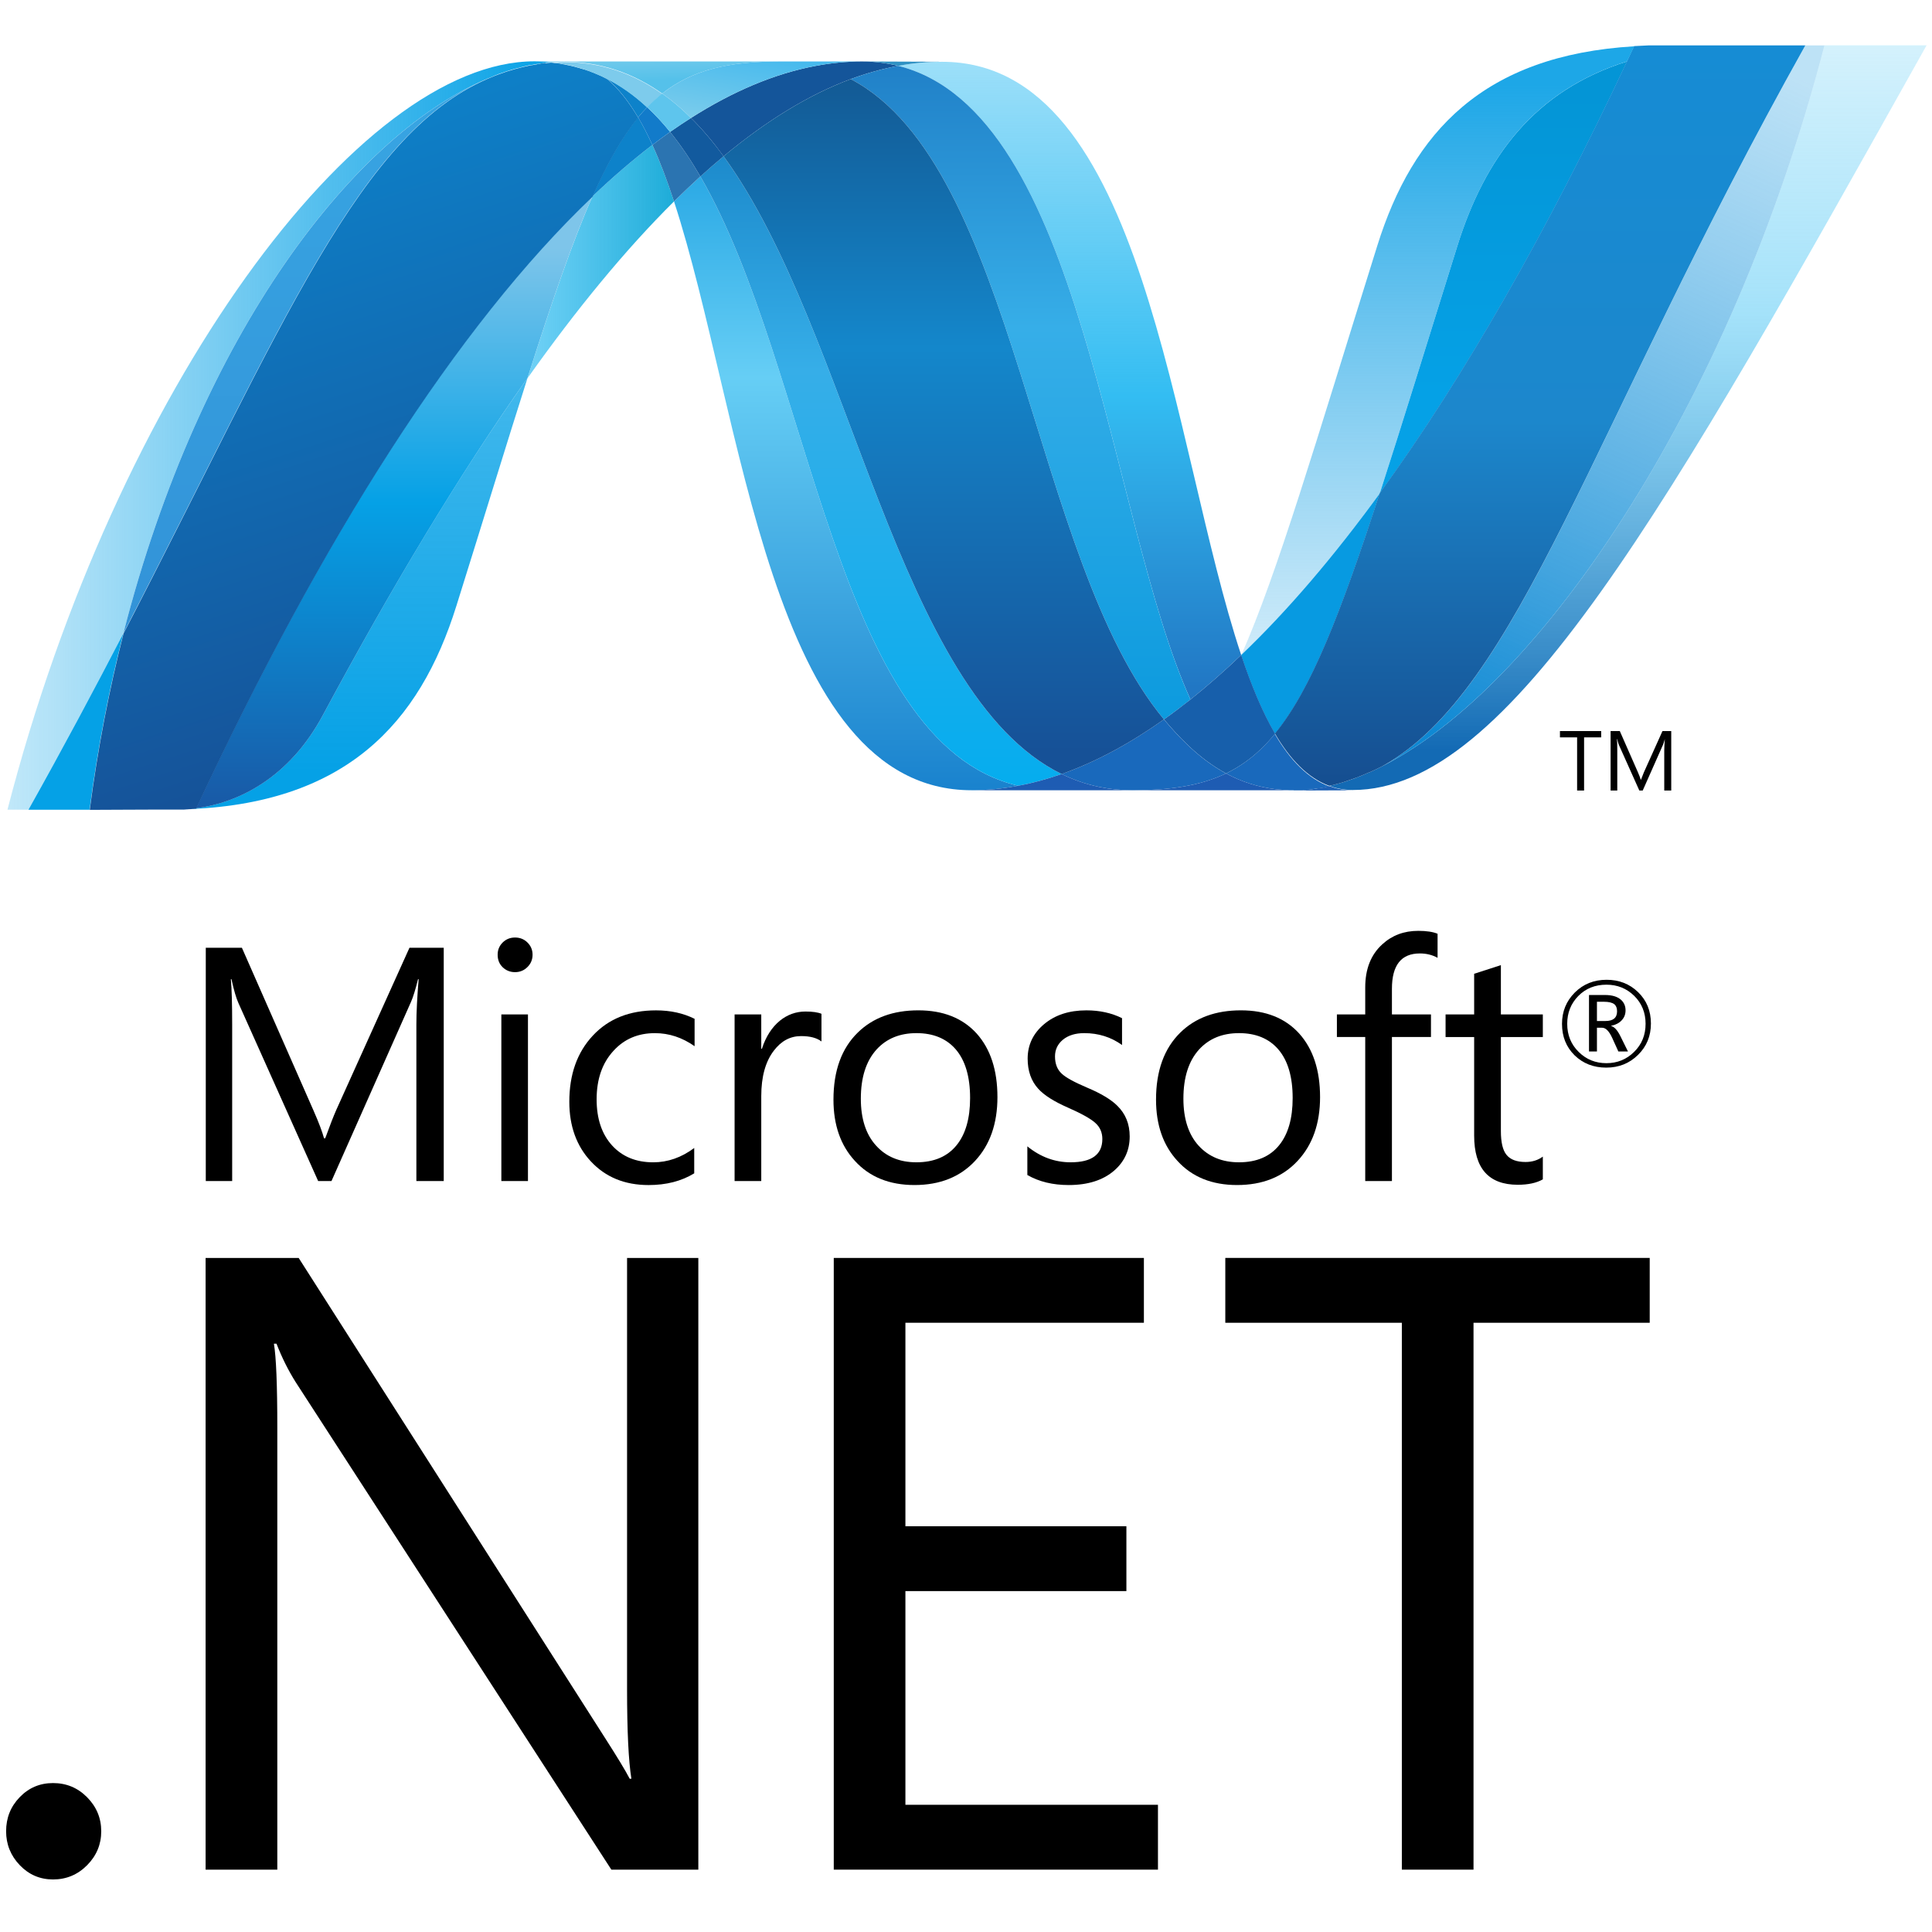
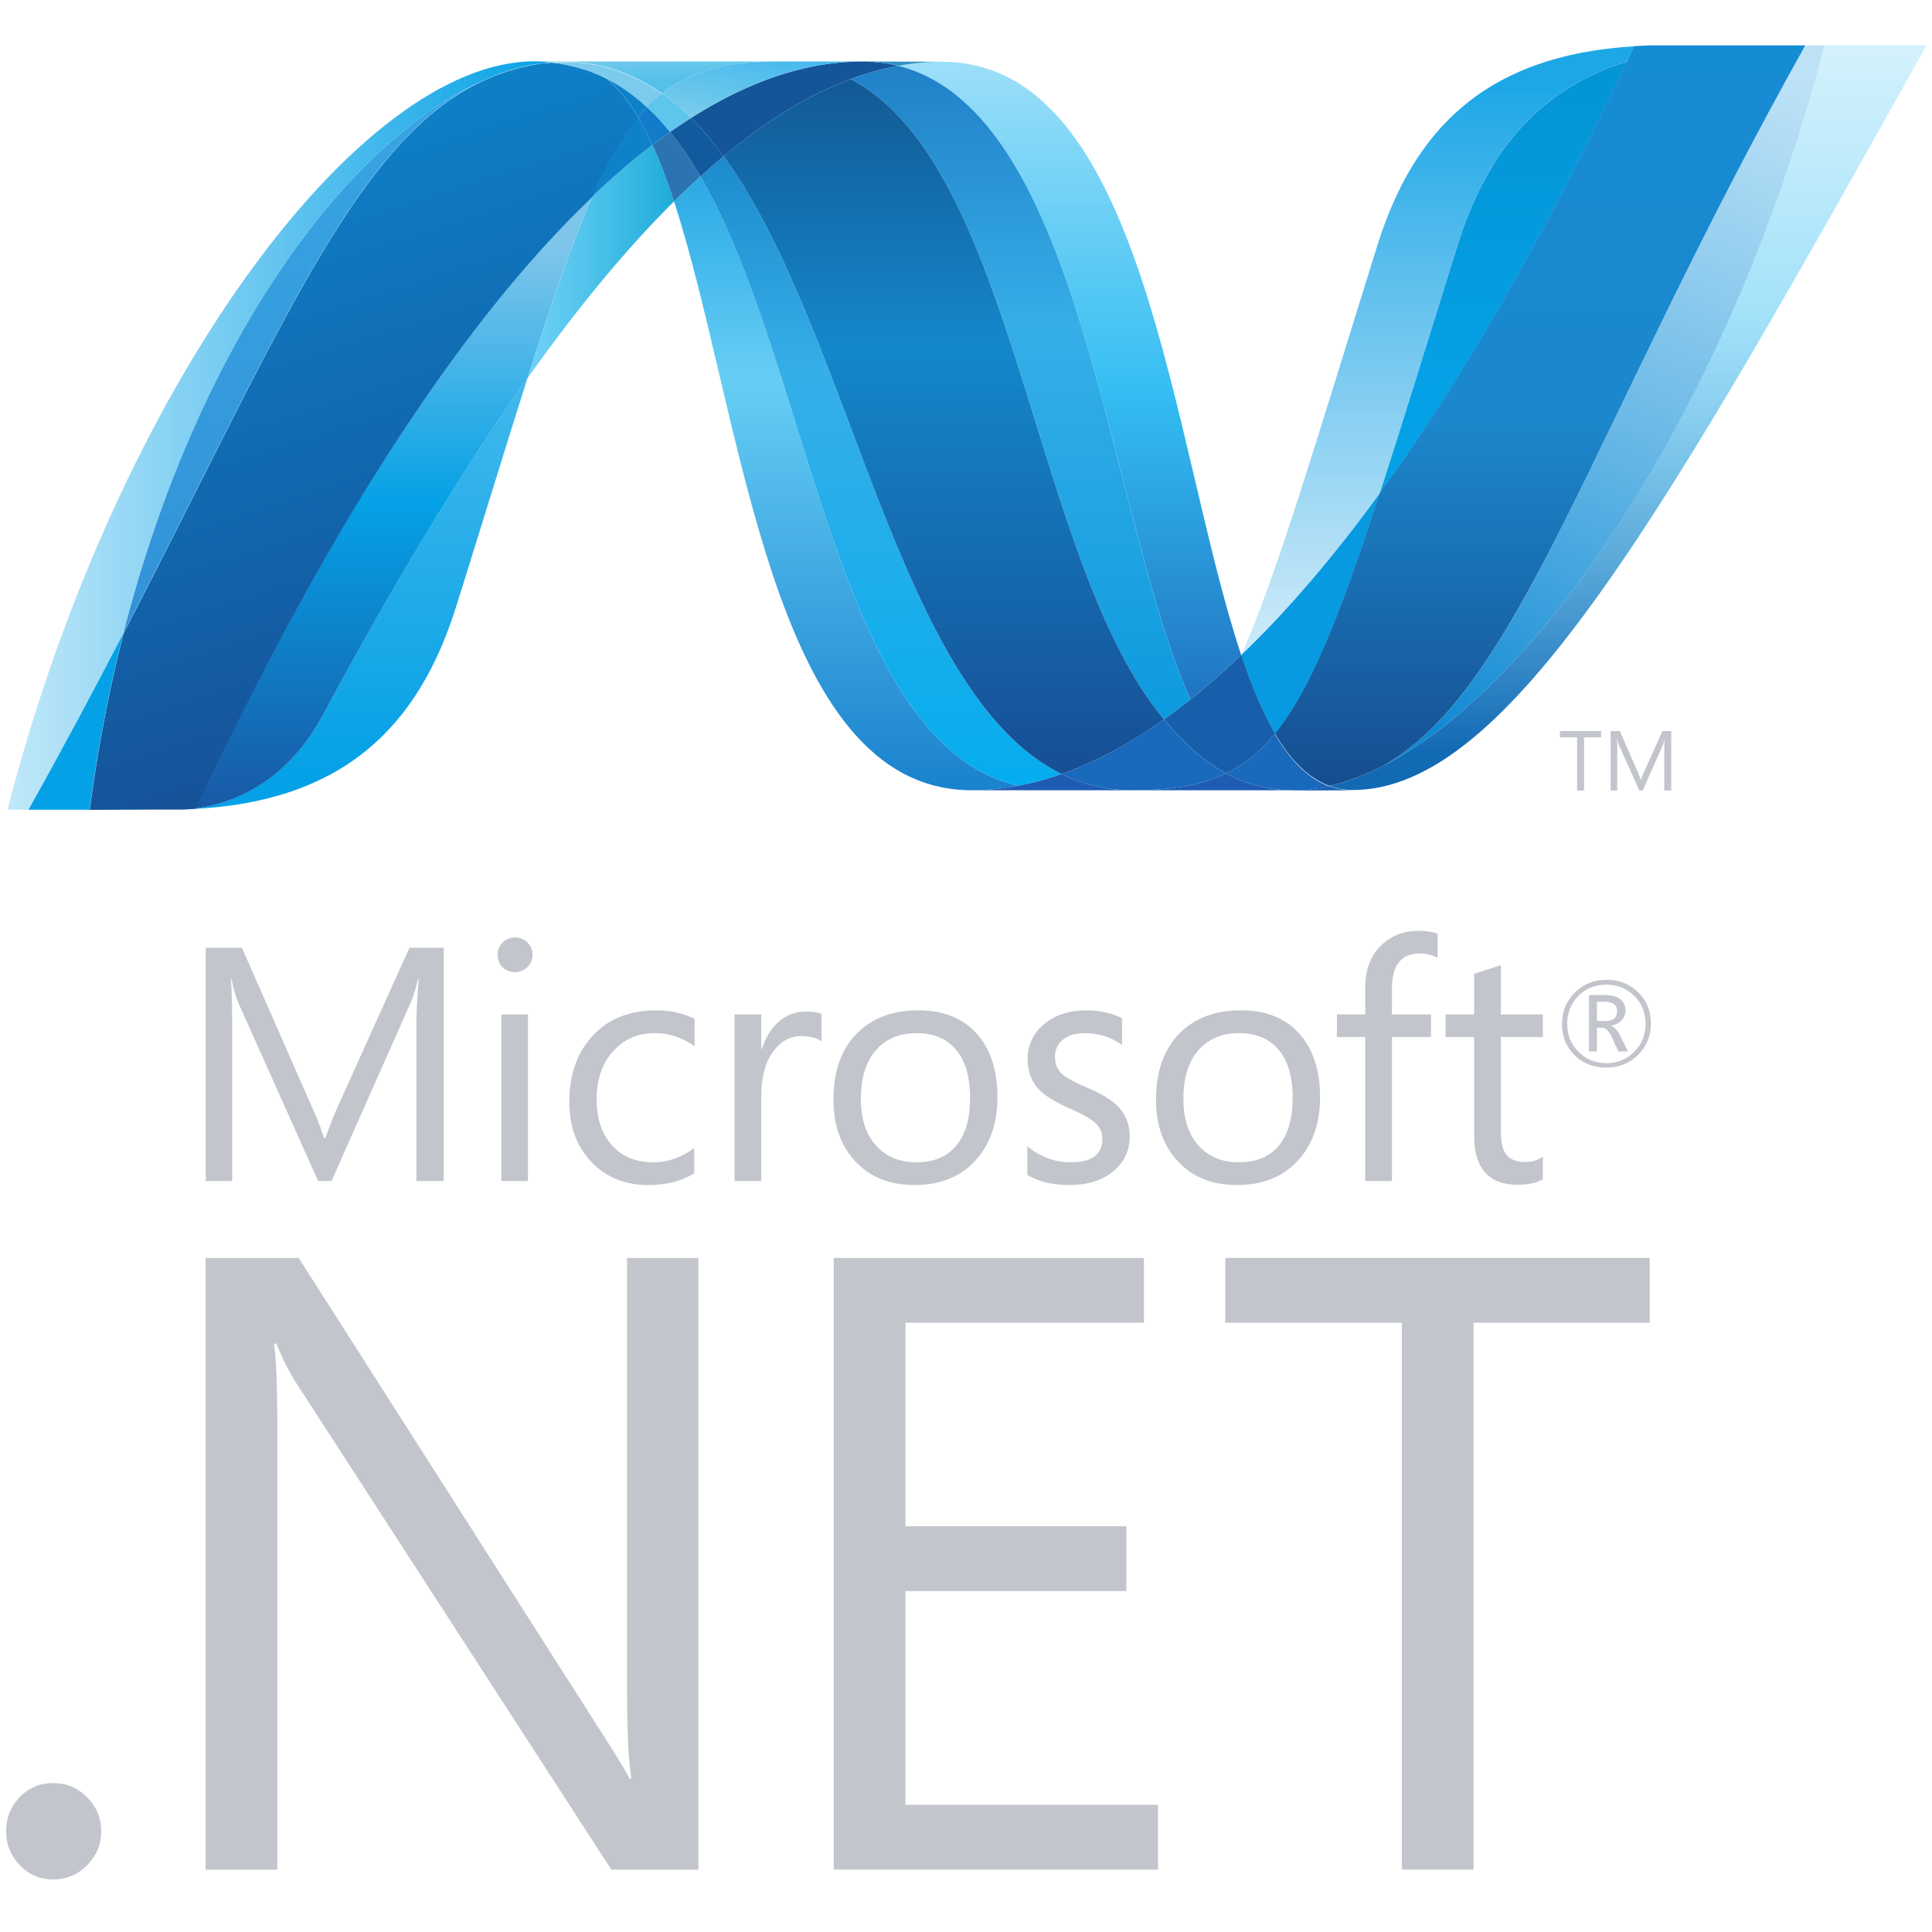
<svg xmlns="http://www.w3.org/2000/svg" width="64px" height="64px" viewBox="0 0 256 244" version="1.1" preserveAspectRatio="xMidYMid">
  <defs>
    <linearGradient x1="49.997%" y1="-19.516%" x2="49.997%" y2="129.625%" id="linearGradient-1">
      <stop stop-color="#0994DC" offset="0%" />
      <stop stop-color="#66CEF5" offset="35.001%" />
      <stop stop-color="#66CEF5" offset="35.001%" />
      <stop stop-color="#127BCA" offset="84.616%" />
      <stop stop-color="#127BCA" offset="84.616%" />
      <stop stop-color="#127BCA" offset="100%" />
    </linearGradient>
    <linearGradient x1="50.001%" y1="-19.516%" x2="50.001%" y2="129.624%" id="linearGradient-2">
      <stop stop-color="#0E76BC" offset="0%" />
      <stop stop-color="#36AEE8" offset="36%" />
      <stop stop-color="#36AEE8" offset="36%" />
      <stop stop-color="#00ADEF" offset="84.616%" />
      <stop stop-color="#00ADEF" offset="84.616%" />
      <stop stop-color="#00ADEF" offset="100%" />
    </linearGradient>
    <linearGradient x1="49.999%" y1="110.922%" x2="49.999%" y2="-6.214%" id="linearGradient-3">
      <stop stop-color="#1C63B7" offset="0%" />
      <stop stop-color="#33BDF2" offset="50%" />
      <stop stop-color="#33BDF2" stop-opacity="0.42" offset="100%" />
    </linearGradient>
    <linearGradient x1="50.001%" y1="-19.515%" x2="50.001%" y2="129.627%" id="linearGradient-4">
      <stop stop-color="#166AB8" offset="0%" />
      <stop stop-color="#36AEE8" offset="39.999%" />
      <stop stop-color="#36AEE8" offset="39.999%" />
      <stop stop-color="#0798DD" offset="84.616%" />
      <stop stop-color="#0798DD" offset="84.616%" />
      <stop stop-color="#0798DD" offset="100%" />
    </linearGradient>
    <linearGradient x1="49.999%" y1="-19.521%" x2="49.999%" y2="129.627%" id="linearGradient-5">
      <stop stop-color="#124379" offset="0%" />
      <stop stop-color="#1487CB" offset="39%" />
      <stop stop-color="#1487CB" offset="39%" />
      <stop stop-color="#165197" offset="78.023%" />
      <stop stop-color="#165197" offset="78.023%" />
      <stop stop-color="#165197" offset="100%" />
    </linearGradient>
    <linearGradient x1="0%" y1="50.001%" x2="100%" y2="50.001%" id="linearGradient-6">
      <stop stop-color="#33BDF2" stop-opacity="0.698" offset="0%" />
      <stop stop-color="#1DACD8" offset="100%" />
    </linearGradient>
    <linearGradient x1="50.01%" y1="94.686%" x2="50.01%" y2="-3.025%" id="linearGradient-7">
      <stop stop-color="#136AB4" offset="0%" />
      <stop stop-color="#59CAF5" stop-opacity="0.549" offset="60%" />
      <stop stop-color="#59CAF5" stop-opacity="0.235" offset="100%" />
    </linearGradient>
    <linearGradient x1="-0.001%" y1="50%" x2="99.999%" y2="50%" id="linearGradient-8">
      <stop stop-color="#05A1E6" stop-opacity="0.247" offset="0%" />
      <stop stop-color="#05A1E6" offset="100%" />
    </linearGradient>
    <linearGradient x1="49.998%" y1="124.314%" x2="49.998%" y2="-9.421%" id="linearGradient-9">
      <stop stop-color="#318ED5" offset="0%" />
      <stop stop-color="#38A7E4" offset="100%" />
    </linearGradient>
    <linearGradient x1="49.999%" y1="91.2%" x2="49.999%" y2="-76.785%" id="linearGradient-10">
      <stop stop-color="#05A1E6" offset="0%" />
      <stop stop-color="#05A1E6" stop-opacity="0.549" offset="100%" />
    </linearGradient>
    <linearGradient x1="50%" y1="100.01%" x2="50%" y2="0.01%" id="linearGradient-11">
      <stop stop-color="#1959A6" offset="0%" />
      <stop stop-color="#05A1E6" offset="50%" />
      <stop stop-color="#05A1E6" offset="50%" />
      <stop stop-color="#7EC5EA" offset="91.759%" />
      <stop stop-color="#7EC5EA" offset="100%" />
    </linearGradient>
    <linearGradient x1="59.804%" y1="94.568%" x2="38.471%" y2="5.755%" id="linearGradient-12">
      <stop stop-color="#165096" offset="0%" />
      <stop stop-color="#0D82CA" offset="100%" />
    </linearGradient>
    <linearGradient x1="49.995%" y1="76.998%" x2="49.995%" y2="-3.299%" id="linearGradient-13">
      <stop stop-color="#05A1E6" offset="0%" />
      <stop stop-color="#0495D6" offset="87.363%" />
      <stop stop-color="#0495D6" offset="100%" />
    </linearGradient>
    <linearGradient x1="65.263%" y1="-4.161%" x2="34.263%" y2="105.844%" id="linearGradient-14">
      <stop stop-color="#38A7E4" stop-opacity="0.329" offset="0%" />
      <stop stop-color="#0E88D3" offset="96.153%" />
      <stop stop-color="#0E88D3" offset="96.153%" />
      <stop stop-color="#0E88D3" offset="100%" />
    </linearGradient>
    <linearGradient x1="50.017%" y1="-0.296%" x2="50.017%" y2="101.882%" id="linearGradient-15">
      <stop stop-color="#168CD4" offset="0%" />
      <stop stop-color="#1C87CC" offset="50%" />
      <stop stop-color="#154B8D" offset="100%" />
    </linearGradient>
    <linearGradient x1="16.674%" y1="205.565%" x2="87.813%" y2="-19.836%" id="linearGradient-16">
      <stop stop-color="#97D6EE" offset="0%" />
      <stop stop-color="#55C1EA" offset="70.329%" />
      <stop stop-color="#55C1EA" offset="100%" />
    </linearGradient>
    <linearGradient x1="6.89%" y1="6.3%" x2="75.783%" y2="116.771%" id="linearGradient-17">
      <stop stop-color="#7ACCEC" offset="0%" />
      <stop stop-color="#3FB7ED" offset="100%" />
    </linearGradient>
    <linearGradient x1="49.997%" y1="6.363%" x2="49.997%" y2="127.961%" id="linearGradient-18">
      <stop stop-color="#1DA7E7" offset="0%" />
      <stop stop-color="#37ABE7" stop-opacity="0" offset="100%" />
    </linearGradient>
  </defs>
  <g>
-     <g transform="translate(26.73418, 116.6582)" fill="#000000">
+     <g transform="translate(26.73418, 116.6582)" fill="#c2c5cc">
      <path d="M187.535,11.347 C187.535,10.918 187.417,10.611 187.175,10.411 C186.907,10.195 186.443,10.08 185.797,10.08 L184.869,10.08 L184.869,12.631 L185.989,12.631 C187.024,12.631 187.535,12.202 187.535,11.347 L187.535,11.347 Z M188.983,16.668 L187.707,16.668 L186.893,14.873 C186.48,13.973 186.038,13.523 185.556,13.523 L184.869,13.523 L184.869,16.668 L183.817,16.668 L183.817,9.184 L185.924,9.184 C186.86,9.184 187.563,9.387 188.046,9.81 C188.455,10.173 188.66,10.64 188.66,11.221 C188.66,11.736 188.493,12.169 188.157,12.529 C187.829,12.893 187.359,13.139 186.758,13.265 L186.758,13.298 C187.175,13.396 187.592,13.854 187.997,14.68 L188.983,16.672 L188.983,16.668 Z M191.314,12.999 C191.314,11.527 190.811,10.284 189.809,9.298 C188.803,8.313 187.576,7.818 186.128,7.818 C184.635,7.818 183.392,8.313 182.407,9.307 C181.421,10.305 180.93,11.539 180.93,12.999 C180.93,14.492 181.441,15.74 182.456,16.733 C183.458,17.727 184.685,18.218 186.128,18.218 C187.563,18.218 188.79,17.723 189.801,16.717 C190.811,15.727 191.314,14.484 191.314,12.999 L191.314,12.999 Z M192.021,12.967 C192.021,14.62 191.453,16.006 190.312,17.122 C189.171,18.247 187.772,18.807 186.099,18.807 C184.415,18.807 183.016,18.255 181.903,17.171 C180.791,16.071 180.239,14.689 180.239,13.012 C180.239,11.372 180.803,9.994 181.932,8.861 C183.061,7.733 184.468,7.168 186.149,7.168 C187.797,7.168 189.179,7.708 190.3,8.784 C191.449,9.888 192.021,11.278 192.021,12.967 L192.021,12.967 Z" />
      <path d="M32.065,33.836 L28.438,33.836 L28.438,13.077 C28.438,11.438 28.546,9.442 28.739,7.086 L28.657,7.086 C28.317,8.464 28.006,9.462 27.733,10.08 L17.19,33.836 L15.423,33.836 L4.859,10.252 C4.561,9.593 4.25,8.534 3.935,7.086 L3.856,7.086 C3.968,8.325 4.03,10.333 4.03,13.118 L4.03,33.836 L0.533,33.836 L0.533,2.923 L5.318,2.923 L14.802,24.479 C15.517,26.103 15.98,27.338 16.204,28.18 L16.355,28.18 C16.972,26.491 17.463,25.224 17.835,24.389 L27.524,2.923 L32.063,2.923 L32.063,33.836 L32.065,33.836 Z" />
      <path d="M43.223,33.835 L39.698,33.835 L39.698,11.759 L43.223,11.759 L43.223,33.835 L43.223,33.835 Z M43.833,3.846 C43.833,4.496 43.604,5.04 43.15,5.486 C42.704,5.932 42.152,6.157 41.506,6.157 C40.876,6.157 40.328,5.941 39.878,5.511 C39.428,5.077 39.207,4.525 39.207,3.846 C39.207,3.208 39.43,2.664 39.878,2.223 C40.328,1.781 40.876,1.568 41.506,1.568 C42.152,1.568 42.704,1.781 43.15,2.223 C43.604,2.664 43.833,3.208 43.833,3.846 L43.833,3.846 Z" />
      <path d="M65.254,32.814 C63.56,33.853 61.54,34.368 59.205,34.368 C56.04,34.368 53.492,33.317 51.545,31.219 C49.656,29.182 48.703,26.553 48.703,23.33 C48.703,19.715 49.738,16.787 51.823,14.562 C53.897,12.333 56.686,11.221 60.195,11.221 C62.113,11.221 63.814,11.597 65.303,12.341 L65.303,15.969 C63.655,14.811 61.913,14.239 60.043,14.239 C57.794,14.239 55.966,15.024 54.547,16.591 C53.07,18.194 52.322,20.337 52.322,23.011 C52.322,25.58 53.005,27.612 54.363,29.113 C55.725,30.606 57.537,31.354 59.823,31.354 C61.753,31.354 63.56,30.72 65.254,29.457 L65.254,32.814 L65.254,32.814 Z" />
      <path d="M82.115,15.341 C81.494,14.863 80.598,14.629 79.416,14.629 C77.981,14.629 76.774,15.272 75.797,16.568 C74.689,18.016 74.137,20.02 74.137,22.58 L74.137,33.834 L70.603,33.834 L70.603,11.759 L74.137,11.759 L74.137,16.31 L74.222,16.31 C74.741,14.699 75.543,13.46 76.614,12.581 C77.616,11.779 78.749,11.374 79.996,11.374 C80.937,11.374 81.636,11.476 82.115,11.675 L82.115,15.339 L82.115,15.341 Z" />
      <path d="M101.809,22.837 C101.809,20.012 101.171,17.852 99.895,16.372 C98.656,14.949 96.926,14.237 94.697,14.237 C92.501,14.237 90.738,14.957 89.421,16.396 C88.027,17.934 87.331,20.106 87.331,22.924 C87.331,25.565 87.994,27.639 89.331,29.119 C90.66,30.608 92.452,31.352 94.697,31.352 C97.02,31.352 98.799,30.596 100.017,29.091 C101.212,27.618 101.809,25.537 101.809,22.837 M105.432,22.713 C105.432,26.23 104.439,29.056 102.459,31.175 C100.472,33.301 97.797,34.365 94.435,34.365 C91.123,34.365 88.485,33.301 86.55,31.175 C84.657,29.126 83.704,26.418 83.704,23.053 C83.704,19.212 84.779,16.252 86.939,14.15 C88.935,12.199 91.605,11.217 94.951,11.217 C98.243,11.217 100.815,12.244 102.668,14.276 C104.504,16.321 105.432,19.135 105.432,22.713" />
      <path d="M122.956,27.929 C122.956,29.737 122.281,31.234 120.927,32.428 C119.451,33.72 117.423,34.366 114.871,34.366 C112.781,34.366 110.949,33.929 109.395,33.037 L109.395,29.238 C111.125,30.645 113.034,31.352 115.132,31.352 C117.93,31.352 119.332,30.322 119.332,28.269 C119.332,27.406 119.025,26.69 118.404,26.138 C117.782,25.574 116.576,24.899 114.781,24.11 C112.932,23.3 111.615,22.47 110.838,21.607 C109.906,20.584 109.435,19.255 109.435,17.619 C109.435,15.787 110.168,14.262 111.615,13.047 C113.067,11.828 114.932,11.219 117.222,11.219 C118.977,11.219 120.547,11.563 121.942,12.254 L121.942,15.812 C120.486,14.761 118.821,14.237 116.932,14.237 C115.762,14.237 114.822,14.528 114.122,15.096 C113.415,15.677 113.059,16.417 113.059,17.321 C113.059,18.298 113.357,19.059 113.946,19.603 C114.47,20.106 115.582,20.719 117.259,21.435 C119.144,22.224 120.506,23.042 121.336,23.881 C122.412,24.94 122.956,26.289 122.956,27.929" />
      <path d="M144.55,22.837 C144.55,20.012 143.912,17.852 142.632,16.372 C141.397,14.949 139.663,14.237 137.439,14.237 C135.242,14.237 133.48,14.957 132.155,16.396 C130.764,17.934 130.073,20.106 130.073,22.924 C130.073,25.565 130.736,27.639 132.061,29.119 C133.406,30.608 135.198,31.352 137.439,31.352 C139.765,31.352 141.54,30.596 142.759,29.091 C143.953,27.618 144.55,25.537 144.55,22.837 M148.182,22.713 C148.182,26.23 147.18,29.056 145.197,31.175 C143.217,33.301 140.543,34.365 137.181,34.365 C133.864,34.365 131.226,33.301 129.292,31.175 C127.398,29.126 126.446,26.418 126.446,23.053 C126.446,19.212 127.529,16.252 129.677,14.15 C131.672,12.199 134.347,11.217 137.696,11.217 C140.988,11.217 143.557,12.244 145.405,14.276 C147.246,16.321 148.182,19.135 148.182,22.713" />
      <path d="M163.752,4.258 C163.057,3.874 162.284,3.678 161.405,3.678 C158.931,3.678 157.704,5.236 157.704,8.356 L157.704,11.759 L162.877,11.759 L162.877,14.752 L157.704,14.752 L157.704,33.835 L154.166,33.835 L154.166,14.752 L150.412,14.752 L150.412,11.759 L154.166,11.759 L154.166,8.181 C154.166,5.751 154.911,3.845 156.424,2.471 C157.72,1.277 159.307,0.684 161.192,0.684 C162.284,0.684 163.135,0.815 163.752,1.069 L163.752,4.258 L163.752,4.258 Z" />
      <path d="M177.699,33.613 C176.864,34.092 175.752,34.329 174.378,34.329 C170.525,34.329 168.599,32.157 168.599,27.814 L168.599,14.756 L164.812,14.756 L164.812,11.758 L168.599,11.758 L168.599,6.372 C169.728,6.016 170.902,5.628 172.141,5.227 L172.141,11.758 L177.699,11.758 L177.699,14.756 L172.141,14.756 L172.141,27.213 C172.141,28.693 172.383,29.752 172.889,30.366 C173.401,31 174.235,31.311 175.413,31.311 C176.292,31.311 177.052,31.075 177.699,30.599 L177.699,33.613 L177.699,33.613 Z" />
    </g>
-     <g transform="translate(0, 160.4051)" fill="#000000">
+     <g transform="translate(0, 160.4051)" fill="#c3c5cc">
      <path d="M13.414,76.248 C13.414,77.977 12.797,79.474 11.55,80.738 C10.306,81.998 8.797,82.632 7.026,82.632 C5.296,82.632 3.824,81.998 2.618,80.738 C1.411,79.474 0.81,77.977 0.81,76.248 C0.81,74.469 1.411,72.968 2.618,71.725 C3.824,70.477 5.296,69.86 7.026,69.86 C8.797,69.86 10.306,70.486 11.55,71.749 C12.797,73.013 13.414,74.514 13.414,76.248" />
      <path d="M92.531,81.332 L81.007,81.332 L39.174,16.728 C38.196,15.174 37.354,13.485 36.638,11.64 L36.294,11.64 C36.592,13.37 36.745,17.083 36.745,22.772 L36.745,81.332 L27.244,81.332 L27.244,0.279 L39.575,0.279 L80.156,63.865 C81.772,66.388 82.875,68.196 83.436,69.284 L83.662,69.284 C83.285,66.952 83.089,62.977 83.089,57.366 L83.089,0.279 L92.532,0.279 L92.532,81.332 L92.531,81.332 Z" />
      <path d="M153.436,81.332 L110.478,81.332 L110.478,0.279 L151.571,0.279 L151.571,8.867 L119.971,8.867 L119.971,35.83 L149.253,35.83 L149.253,44.423 L119.971,44.423 L119.971,72.739 L153.436,72.739 L153.436,81.332 L153.436,81.332 Z" />
      <path d="M218.595,8.868 L195.248,8.868 L195.248,81.333 L185.751,81.333 L185.751,8.868 L162.359,8.868 L162.359,0.276 L218.595,0.276 L218.595,8.868 L218.595,8.868 Z" />
    </g>
    <g transform="translate(0.810127, 0)">
      <path d="M88.499,20.689 C97.664,48.715 101.136,98.711 127.936,98.711 L127.936,98.711 C129.977,98.711 132.038,98.511 134.107,98.117 L134.107,98.117 C109.745,92.437 106.858,42.985 91.992,17.376 L91.992,17.376 C90.826,18.435 89.669,19.539 88.499,20.689" fill="url(#linearGradient-1)" />
      <path d="M91.992,17.376 C106.858,42.985 109.745,92.437 134.107,98.117 L134.107,98.117 C136.021,97.766 137.939,97.234 139.861,96.563 L139.861,96.563 C117.994,85.849 111.949,37.828 95.067,14.709 L95.067,14.709 C94.045,15.56 93.019,16.452 91.992,17.376" fill="url(#linearGradient-2)" />
      <path d="M113.411,2.145 C111.375,2.145 109.309,2.345 107.236,2.739 C101.813,3.761 96.304,6.096 90.751,9.629 C92.268,11.126 93.711,12.84 95.069,14.709 C100.717,10.022 106.328,6.558 111.919,4.477 C114.016,3.7 116.106,3.115 118.204,2.73 C116.691,2.346 115.096,2.145 113.411,2.145" fill="#14559A" />
      <path d="M156.931,86.687 C159.168,84.908 161.41,82.941 163.655,80.794 C154.343,52.898 151.01,2.187 124.022,2.187 C122.092,2.187 120.145,2.367 118.202,2.726 C142.785,8.841 145.934,62.325 156.931,86.687" fill="url(#linearGradient-3)" />
      <path d="M118.203,2.728 C116.69,2.344 115.095,2.144 113.41,2.144 L124.023,2.183 C122.093,2.183 120.146,2.363 118.203,2.727" fill="#3092C4" />
      <path d="M156.46,92.613 C155.405,91.607 154.403,90.503 153.417,89.325 C148.878,92.539 144.355,94.977 139.86,96.563 C141.459,97.345 143.136,97.925 144.915,98.285 C146.293,98.567 147.721,98.711 149.221,98.711 C154.264,98.711 158.251,98.114 161.646,96.486 C159.777,95.476 158.063,94.167 156.46,92.613" fill="#1969BC" />
      <path d="M111.917,4.481 C133.935,15.997 135.849,68.149 153.418,89.325 L153.418,89.325 C154.596,88.495 155.762,87.615 156.927,86.687 L156.927,86.687 C145.93,62.325 142.785,8.836 118.207,2.726 L118.207,2.726 C116.109,3.119 114.015,3.7 111.917,4.481" fill="url(#linearGradient-4)" />
      <path d="M95.067,14.709 C111.949,37.828 117.994,85.849 139.861,96.563 L139.861,96.563 C144.356,94.977 148.879,92.539 153.418,89.325 L153.418,89.325 C135.849,68.149 133.935,15.997 111.917,4.481 L111.917,4.481 C106.326,6.559 100.715,10.022 95.067,14.709" fill="url(#linearGradient-5)" />
      <path d="M77.698,20.014 C75.052,25.997 72.349,33.861 69.081,44.126 C75.58,34.969 82.058,27.08 88.499,20.689 C87.612,17.961 86.659,15.446 85.632,13.204 C82.998,15.22 80.344,17.49 77.698,20.014" fill="url(#linearGradient-6)" />
      <path d="M87.979,11.479 C87.202,12.035 86.421,12.604 85.635,13.205 C86.662,15.446 87.61,17.961 88.498,20.689 C89.667,19.544 90.829,18.436 91.99,17.376 C90.743,15.233 89.418,13.254 87.979,11.479" fill="#2B74B1" />
      <path d="M90.751,9.629 C89.826,10.214 88.906,10.832 87.978,11.478 C89.417,13.253 90.742,15.232 91.994,17.379 C93.021,16.451 94.047,15.555 95.069,14.709 C93.712,12.84 92.268,11.126 90.751,9.629" fill="#125A9E" />
      <path d="M240.937,0.011 C228.484,48.036 202.474,86.609 180.668,96.334 L180.626,96.334 C180.23,96.514 179.837,96.678 179.449,96.837 C179.395,96.87 179.346,96.874 179.305,96.893 C179.191,96.939 179.084,96.975 178.97,97.021 C178.916,97.053 178.868,97.064 178.819,97.083 C178.635,97.149 178.455,97.204 178.275,97.276 C178.197,97.309 178.124,97.329 178.05,97.355 C177.968,97.387 177.874,97.417 177.78,97.443 C177.698,97.475 177.612,97.499 177.518,97.535 C177.44,97.567 177.358,97.581 177.285,97.613 C177.125,97.659 176.979,97.698 176.819,97.754 C176.753,97.754 176.692,97.789 176.623,97.807 C176.524,97.839 176.414,97.862 176.307,97.892 C176.234,97.924 176.173,97.935 176.095,97.951 C175.984,97.983 175.862,98.013 175.751,98.039 C175.604,98.071 175.473,98.101 175.334,98.131 C176.32,98.495 177.346,98.679 178.455,98.679 C199.132,98.679 219.98,61.623 254.477,1.84741111e-13 L240.932,1.84741111e-13 L240.937,0.011 Z" fill="url(#linearGradient-7)" />
      <path d="M64.591,4.094 C64.604,4.094 64.62,4.062 64.628,4.062 C64.645,4.062 64.67,4.062 64.678,4.03 L64.704,4.03 C64.818,3.991 64.924,3.945 65.039,3.902 C65.068,3.902 65.084,3.902 65.105,3.87 C65.134,3.87 65.162,3.837 65.191,3.833 C65.313,3.794 65.436,3.748 65.551,3.706 L65.57,3.706 C65.844,3.624 66.098,3.522 66.363,3.427 C66.401,3.427 66.437,3.395 66.482,3.395 C66.592,3.359 66.707,3.32 66.821,3.294 C66.875,3.261 66.928,3.261 66.977,3.244 C67.095,3.209 67.21,3.169 67.32,3.143 C67.37,3.143 67.414,3.11 67.451,3.107 C67.831,3.002 68.208,2.904 68.588,2.813 C68.641,2.813 68.686,2.78 68.743,2.777 C68.854,2.745 68.956,2.728 69.075,2.711 C69.124,2.679 69.181,2.679 69.238,2.662 C69.349,2.63 69.455,2.626 69.574,2.6 L69.651,2.6 C69.88,2.553 70.114,2.515 70.343,2.472 L70.482,2.472 C70.592,2.44 70.69,2.436 70.801,2.416 C70.861,2.416 70.923,2.384 70.981,2.384 C71.083,2.384 71.185,2.351 71.287,2.338 C71.341,2.338 71.393,2.338 71.455,2.305 C71.696,2.273 71.946,2.26 72.199,2.24 C71.484,2.171 70.747,2.125 69.999,2.125 C46.713,2.125 14.629,45.332 0.177,101.286 L2.962,101.286 C7.587,93.038 11.742,85.235 15.541,77.91 C25.663,38.277 46.279,11.249 64.592,4.088" fill="url(#linearGradient-8)" />
      <path d="M77.699,20.014 C80.345,17.49 82.999,15.22 85.632,13.204 C85.031,11.888 84.41,10.669 83.743,9.552 C81.612,12.137 79.666,15.548 77.699,20.014" fill="#0D82CA" />
      <path d="M79.612,4.422 C81.133,5.698 82.495,7.452 83.742,9.555 C84.135,9.072 84.531,8.626 84.944,8.209 C83.215,6.594 81.346,5.269 79.317,4.271 C79.399,4.316 79.481,4.353 79.566,4.389 C79.566,4.389 79.598,4.421 79.612,4.421" fill="#0D82CA" />
      <path d="M15.54,77.915 C36.774,36.998 46.834,11.102 64.591,4.092 L64.591,4.092 C46.282,11.258 25.662,38.286 15.54,77.915" fill="url(#linearGradient-9)" />
      <path d="M84.943,8.208 C84.53,8.629 84.138,9.071 83.741,9.554 C84.407,10.67 85.029,11.885 85.634,13.205 C86.42,12.604 87.201,12.036 87.978,11.48 C87.017,10.294 86.002,9.194 84.943,8.208" fill="#127BCA" />
      <path d="M25.18,101.107 L25.18,101.107 C25.049,101.14 24.918,101.14 24.795,101.153 L24.722,101.153 C24.611,101.153 24.496,101.186 24.394,101.186 L24.341,101.186 C24.075,101.218 23.813,101.218 23.56,101.238 L23.478,101.238 C44.969,100.637 54.792,89.877 59.667,74.271 C63.373,62.44 66.415,52.473 69.082,44.11 C60.08,56.78 51.038,71.883 41.947,88.802 C37.563,96.956 30.897,100.363 25.179,101.091" fill="url(#linearGradient-10)" />
      <path d="M25.18,101.099 L25.18,101.099 C30.897,100.371 37.563,96.968 41.947,88.809 L41.947,88.809 C51.038,71.895 60.085,56.788 69.078,44.118 L69.078,44.118 C72.349,33.849 75.049,25.989 77.699,20.005 L77.699,20.005 C59.774,37.067 41.779,65.437 25.18,101.091" fill="url(#linearGradient-11)" />
      <path d="M15.539,77.916 C11.74,85.24 7.585,93.043 2.96,101.292 L11.061,101.292 C12.133,93.1 13.654,85.289 15.539,77.92" fill="#05A1E6" />
      <path d="M71.454,2.326 C71.388,2.326 71.339,2.358 71.282,2.358 L71.282,2.358 C71.184,2.391 71.082,2.391 70.979,2.401 L70.979,2.401 C70.919,2.401 70.861,2.401 70.8,2.434 L70.8,2.434 C70.689,2.466 70.587,2.469 70.48,2.49 L70.48,2.49 C70.431,2.49 70.382,2.49 70.341,2.522 L70.341,2.522 C70.108,2.561 69.879,2.604 69.65,2.643 L69.65,2.643 L69.573,2.643 L69.573,2.643 C69.454,2.676 69.347,2.693 69.237,2.709 L69.237,2.709 C69.18,2.741 69.123,2.741 69.069,2.754 L69.069,2.754 C68.959,2.787 68.848,2.8 68.742,2.82 L68.742,2.82 C68.685,2.852 68.64,2.852 68.587,2.855 L68.587,2.855 C68.206,2.947 67.83,3.045 67.45,3.15 L67.45,3.15 C67.409,3.15 67.368,3.182 67.319,3.189 L67.319,3.189 C67.205,3.221 67.094,3.254 66.975,3.29 L66.975,3.29 C66.926,3.323 66.869,3.323 66.82,3.336 L66.82,3.336 C66.706,3.368 66.591,3.401 66.481,3.437 L66.481,3.437 C66.436,3.437 66.399,3.469 66.358,3.469 L66.358,3.469 C66.096,3.567 65.839,3.666 65.569,3.747 L65.569,3.747 L65.569,3.747 L65.569,3.747 C65.454,3.783 65.331,3.829 65.209,3.872 L65.209,3.872 C65.159,3.904 65.115,3.911 65.058,3.934 L65.058,3.934 C64.943,3.97 64.829,4.016 64.722,4.058 L64.722,4.058 C64.682,4.091 64.64,4.094 64.612,4.111 L64.612,4.111 C46.855,11.121 36.794,37.016 15.561,77.933 L15.561,77.933 C13.676,85.303 12.15,93.114 11.083,101.306 L11.083,101.306 L12.22,101.306 C15.422,101.306 16.326,101.273 20.01,101.273 L20.01,101.273 L20.199,101.273 L20.747,101.273 L20.935,101.273 L20.988,101.273 L21.176,101.273 L21.282,101.273 L21.356,101.273 L21.503,101.273 L21.961,101.273 L22.419,101.273 L22.804,101.273 L22.906,101.273 L23.581,101.273 L23.581,101.273 C23.834,101.241 24.096,101.241 24.362,101.22 L24.362,101.22 L24.411,101.22 L24.411,101.22 C24.521,101.22 24.632,101.188 24.738,101.188 L24.738,101.188 L24.816,101.188 L24.816,101.188 C24.934,101.188 25.069,101.156 25.2,101.142 L25.2,101.142 C41.8,65.488 59.794,37.118 77.719,20.056 L77.719,20.056 C79.69,15.591 81.633,12.18 83.76,9.599 L83.76,9.599 C82.516,7.497 81.154,5.739 79.633,4.463 L79.633,4.463 C79.633,4.463 79.592,4.463 79.589,4.43 L79.589,4.43 C79.502,4.395 79.421,4.352 79.335,4.309 L79.335,4.309 C79.249,4.263 79.175,4.227 79.086,4.182 L79.086,4.182 C79.008,4.149 78.918,4.106 78.84,4.064 L78.84,4.064 C78.734,4.031 78.648,3.985 78.554,3.943 L78.554,3.943 C78.476,3.91 78.407,3.877 78.329,3.845 L78.329,3.845 C78.169,3.782 78.01,3.717 77.859,3.648 L77.859,3.648 C77.789,3.616 77.724,3.599 77.658,3.573 L77.658,3.573 C77.548,3.533 77.421,3.481 77.306,3.432 L77.306,3.432 C77.249,3.4 77.184,3.393 77.118,3.37 L77.118,3.37 C76.951,3.314 76.787,3.255 76.632,3.203 L76.632,3.203 L76.591,3.203 L76.591,3.203 C76.403,3.141 76.219,3.095 76.027,3.043 L76.027,3.043 C75.982,3.01 75.945,3.01 75.9,3.004 L75.9,3.004 C75.732,2.958 75.585,2.912 75.426,2.87 L75.426,2.87 C75.385,2.87 75.348,2.837 75.315,2.837 L75.315,2.837 C74.931,2.736 74.534,2.654 74.133,2.579 L74.133,2.579 C74.092,2.579 74.052,2.546 74.011,2.546 L74.011,2.546 C73.839,2.514 73.671,2.484 73.5,2.464 L73.5,2.464 C73.458,2.432 73.434,2.432 73.398,2.432 L73.398,2.432 C73.193,2.4 72.993,2.376 72.792,2.353 L72.792,2.353 L72.686,2.353 L72.686,2.353 C72.522,2.321 72.371,2.318 72.22,2.301 L72.22,2.301 C71.962,2.333 71.717,2.347 71.475,2.37" fill="url(#linearGradient-12)" />
      <path d="M192.294,26.598 C188.209,39.685 184.9,50.481 182.021,59.364 L182.021,59.364 C193.231,43.938 204.273,24.532 214.788,2.138 L214.788,2.138 C202.523,5.99 195.979,14.808 192.294,26.598" fill="url(#linearGradient-13)" />
      <path d="M182.377,95.516 C181.805,95.808 181.232,96.085 180.668,96.334 C202.474,86.609 228.484,48.036 240.937,0.011 L238.413,0.011 C209.802,51.119 200.601,85.333 182.377,95.516" fill="url(#linearGradient-14)" />
      <path d="M168.138,91.223 C172.882,85.432 176.747,75.588 182.023,59.364 C175.937,67.724 169.811,74.909 163.68,80.77 C163.68,80.802 163.68,80.802 163.648,80.822 C164.985,84.83 166.453,88.367 168.126,91.222" fill="#079AE1" />
      <path d="M168.138,91.223 C166.523,93.194 164.813,94.695 162.911,95.807 C162.494,96.049 162.073,96.277 161.644,96.486 C163.652,97.57 165.844,98.294 168.297,98.584 L168.297,98.584 C168.657,98.62 169.013,98.653 169.385,98.679 L169.451,98.679 C169.618,98.679 169.794,98.679 169.974,98.711 L170.047,98.711 L170.582,98.711 L171.159,98.711 L171.339,98.711 L171.748,98.711 C171.814,98.711 171.882,98.711 171.948,98.679 C172.075,98.679 172.209,98.679 172.34,98.646 L172.386,98.646 L172.534,98.646 C172.668,98.646 172.815,98.614 172.959,98.6 L172.991,98.6 C173.034,98.6 173.08,98.568 173.122,98.568 C173.273,98.535 173.43,98.522 173.576,98.499 L173.711,98.499 C173.877,98.467 174.05,98.446 174.222,98.414 L174.254,98.414 L174.303,98.414 C174.647,98.348 174.982,98.283 175.322,98.198 C172.508,97.167 170.152,94.738 168.124,91.278" fill="#1969BC" />
      <path d="M127.936,98.711 C129.977,98.711 132.038,98.512 134.108,98.114 C136.022,97.767 137.94,97.235 139.862,96.564 C141.461,97.345 143.138,97.926 144.912,98.286 C146.291,98.567 147.722,98.711 149.223,98.711 L127.936,98.711 L127.936,98.711 Z" fill="#1E5CB3" />
      <path d="M149.223,98.711 C154.262,98.711 158.253,98.114 161.644,96.486 C163.652,97.57 165.844,98.294 168.297,98.585 L168.297,98.585 C168.657,98.62 169.013,98.653 169.385,98.679 L169.451,98.679 C169.618,98.679 169.794,98.679 169.974,98.712 L170.05,98.712 L170.586,98.712 L149.209,98.712 L149.223,98.711 Z" fill="#1E5CB3" />
      <path d="M170.598,98.711 L171.179,98.711 L171.359,98.711 L171.764,98.711 C171.833,98.711 171.898,98.711 171.964,98.679 C172.091,98.679 172.225,98.679 172.361,98.646 L172.403,98.646 L172.554,98.646 C172.688,98.646 172.835,98.614 172.975,98.601 L173.011,98.601 C173.054,98.601 173.096,98.569 173.139,98.569 C173.289,98.536 173.446,98.523 173.592,98.5 C173.642,98.5 173.681,98.5 173.733,98.467 C173.9,98.435 174.073,98.418 174.245,98.386 L174.277,98.386 L174.326,98.386 C174.67,98.32 175.005,98.255 175.344,98.17 L175.344,98.17 C176.33,98.534 177.357,98.718 178.465,98.718 L170.604,98.75 L170.598,98.711 Z" fill="#1D60B5" />
      <path d="M163.661,80.823 L163.661,80.79 C161.416,82.937 159.175,84.905 156.938,86.683 C155.768,87.612 154.603,88.491 153.425,89.321 C154.41,90.499 155.412,91.603 156.468,92.61 C158.071,94.163 159.784,95.472 161.653,96.482 C162.079,96.273 162.504,96.044 162.917,95.803 C164.822,94.691 166.532,93.19 168.148,91.219 C166.475,88.364 165.007,84.827 163.669,80.819" fill="#175FAB" />
      <path d="M230.422,0.011 L219.814,0.011 L218.758,0.011 L218.758,0.011 L217.761,0.011 L217.761,0.011 L217.722,0.011 C217.035,0.044 216.368,0.067 215.71,0.109 L215.71,0.109 C215.399,0.776 215.08,1.443 214.773,2.114 L214.773,2.114 C204.259,24.508 193.217,43.914 182.007,59.34 L182.007,59.34 C176.735,75.563 172.867,85.407 168.123,91.198 L168.123,91.198 C170.151,94.658 172.511,97.091 175.316,98.122 L175.316,98.122 C175.398,98.089 175.464,98.089 175.537,98.072 L175.537,98.072 L175.583,98.072 L175.583,98.072 C175.632,98.072 175.685,98.04 175.738,98.04 L175.738,98.04 C175.852,98.007 175.975,97.987 176.09,97.952 L176.09,97.952 C176.163,97.919 176.224,97.916 176.298,97.892 L176.298,97.892 C176.405,97.86 176.515,97.837 176.613,97.811 L176.613,97.811 C176.679,97.778 176.744,97.768 176.809,97.755 L176.809,97.755 C176.973,97.702 177.12,97.663 177.276,97.614 L177.276,97.614 C177.349,97.582 177.427,97.555 177.509,97.535 L177.509,97.535 C177.599,97.503 177.689,97.48 177.771,97.441 L177.771,97.441 C177.865,97.408 177.959,97.391 178.041,97.356 L178.041,97.356 C178.114,97.323 178.192,97.303 178.261,97.274 L178.261,97.274 C178.445,97.208 178.625,97.153 178.809,97.081 L178.809,97.081 C178.859,97.081 178.908,97.035 178.961,97.025 L178.961,97.025 C179.071,96.979 179.186,96.943 179.296,96.894 L179.296,96.894 C179.337,96.861 179.386,96.858 179.439,96.841 L179.439,96.841 C179.824,96.681 180.22,96.517 180.617,96.338 L180.617,96.338 L180.658,96.338 L180.658,96.338 C181.223,96.09 181.795,95.811 182.364,95.52 L182.364,95.52 C200.591,85.337 209.793,51.123 238.404,0.015 L238.404,0.015 L230.413,0.015 L230.422,0.011 Z" fill="url(#linearGradient-15)" />
      <path d="M72.199,2.257 C72.244,2.257 72.285,2.257 72.33,2.289 C72.44,2.289 72.551,2.289 72.661,2.325 L72.772,2.325 C72.972,2.357 73.172,2.374 73.377,2.404 C73.414,2.404 73.447,2.404 73.479,2.436 C73.647,2.468 73.818,2.495 73.99,2.521 C74.027,2.521 74.076,2.554 74.117,2.554 C74.51,2.632 74.911,2.714 75.295,2.815 C75.331,2.815 75.369,2.848 75.401,2.848 C75.565,2.887 75.712,2.936 75.876,2.982 C75.925,2.982 75.961,3.014 76.007,3.021 C76.199,3.071 76.379,3.12 76.567,3.182 C76.575,3.182 76.586,3.182 76.608,3.214 C76.767,3.263 76.931,3.325 77.099,3.381 C77.165,3.413 77.226,3.427 77.287,3.443 C77.402,3.493 77.529,3.541 77.639,3.587 C77.704,3.587 77.77,3.633 77.839,3.656 C77.99,3.725 78.15,3.787 78.305,3.852 C78.387,3.885 78.456,3.921 78.534,3.951 C78.624,3.997 78.718,4.039 78.816,4.072 C78.898,4.111 78.988,4.153 79.066,4.189 C79.152,4.236 79.233,4.271 79.315,4.317 C81.344,5.315 83.213,6.644 84.943,8.256 C85.581,7.585 86.247,6.983 86.938,6.444 C83.155,3.761 78.869,2.231 73.925,2.231 C73.352,2.231 72.78,2.264 72.199,2.307" fill="#7DCBEC" />
      <path d="M84.943,8.208 C86.002,9.193 87.017,10.294 87.978,11.48 C88.906,10.833 89.826,10.212 90.75,9.631 C89.54,8.421 88.264,7.333 86.935,6.396 C86.244,6.932 85.581,7.537 84.943,8.208" fill="#5EC5ED" />
      <path d="M72.198,6.285 C72.779,6.334 73.351,6.354 73.924,6.354 C78.868,6.354 83.154,4.825 86.937,2.146 C90.929,5.295 95.754,6.395 102.457,6.395 L69.998,6.395 C70.746,6.395 71.478,6.35 72.198,6.285" fill="url(#linearGradient-16)" transform="translate(86.22754, 4.270485) scale(1, -1) translate(-86.22754, -4.270485) " />
      <path d="M102.457,9.63 C95.754,9.63 90.929,8.53 86.937,5.381 C88.262,4.444 89.538,3.356 90.749,2.146 C96.306,5.679 101.811,8.019 107.238,9.041 C109.307,9.43 111.373,9.63 113.409,9.63 L102.457,9.63 L102.457,9.63 Z" fill="url(#linearGradient-17)" transform="translate(100.1732, 5.887937) scale(1, -1) translate(-100.1732, -5.887937) " />
      <path d="M182.021,59.372 C184.904,50.481 188.205,39.689 192.298,26.598 C195.987,14.803 202.519,5.986 214.783,2.138 C215.107,1.479 215.413,0.8 215.728,0.134 C195.734,1.332 186.389,11.503 181.686,26.565 C173.462,52.861 168.48,69.907 163.683,80.769 C169.81,74.913 175.936,67.723 182.021,59.372" fill="url(#linearGradient-18)" />
-       <path d="M211.355,91.706 L209.089,91.706 L209.089,98.749 L208.165,98.749 L208.165,91.706 L205.891,91.706 L205.891,90.868 L211.355,90.868 L211.355,91.706 L211.355,91.706 Z" fill="#000000" />
-       <path d="M220.632,98.747 L219.712,98.747 L219.712,93.455 C219.712,93.038 219.744,92.527 219.787,91.926 L219.787,91.926 C219.692,92.286 219.614,92.535 219.542,92.695 L216.859,98.747 L216.409,98.747 L213.718,92.74 C213.64,92.573 213.561,92.302 213.476,91.926 L213.444,91.926 C213.476,92.243 213.487,92.756 213.487,93.468 L213.487,98.747 L212.603,98.747 L212.603,90.867 L213.822,90.867 L216.239,96.367 C216.422,96.78 216.537,97.099 216.595,97.312 L216.63,97.312 C216.791,96.878 216.922,96.555 217.011,96.343 L219.477,90.867 L220.638,90.867 L220.638,98.747 L220.632,98.747 Z" fill="#000000" />
+       <path d="M211.355,91.706 L209.089,91.706 L209.089,98.749 L208.165,98.749 L208.165,91.706 L205.891,91.706 L205.891,90.868 L211.355,90.868 L211.355,91.706 L211.355,91.706 Z" fill="#c3c5cc" />
+       <path d="M220.632,98.747 L219.712,98.747 L219.712,93.455 C219.712,93.038 219.744,92.527 219.787,91.926 L219.787,91.926 C219.692,92.286 219.614,92.535 219.542,92.695 L216.859,98.747 L216.409,98.747 L213.718,92.74 C213.64,92.573 213.561,92.302 213.476,91.926 L213.444,91.926 C213.476,92.243 213.487,92.756 213.487,93.468 L213.487,98.747 L212.603,98.747 L212.603,90.867 L213.822,90.867 L216.239,96.367 C216.422,96.78 216.537,97.099 216.595,97.312 L216.63,97.312 C216.791,96.878 216.922,96.555 217.011,96.343 L219.477,90.867 L220.638,90.867 L220.638,98.747 L220.632,98.747 Z" fill="#c3c5cc" />
    </g>
  </g>
</svg>
